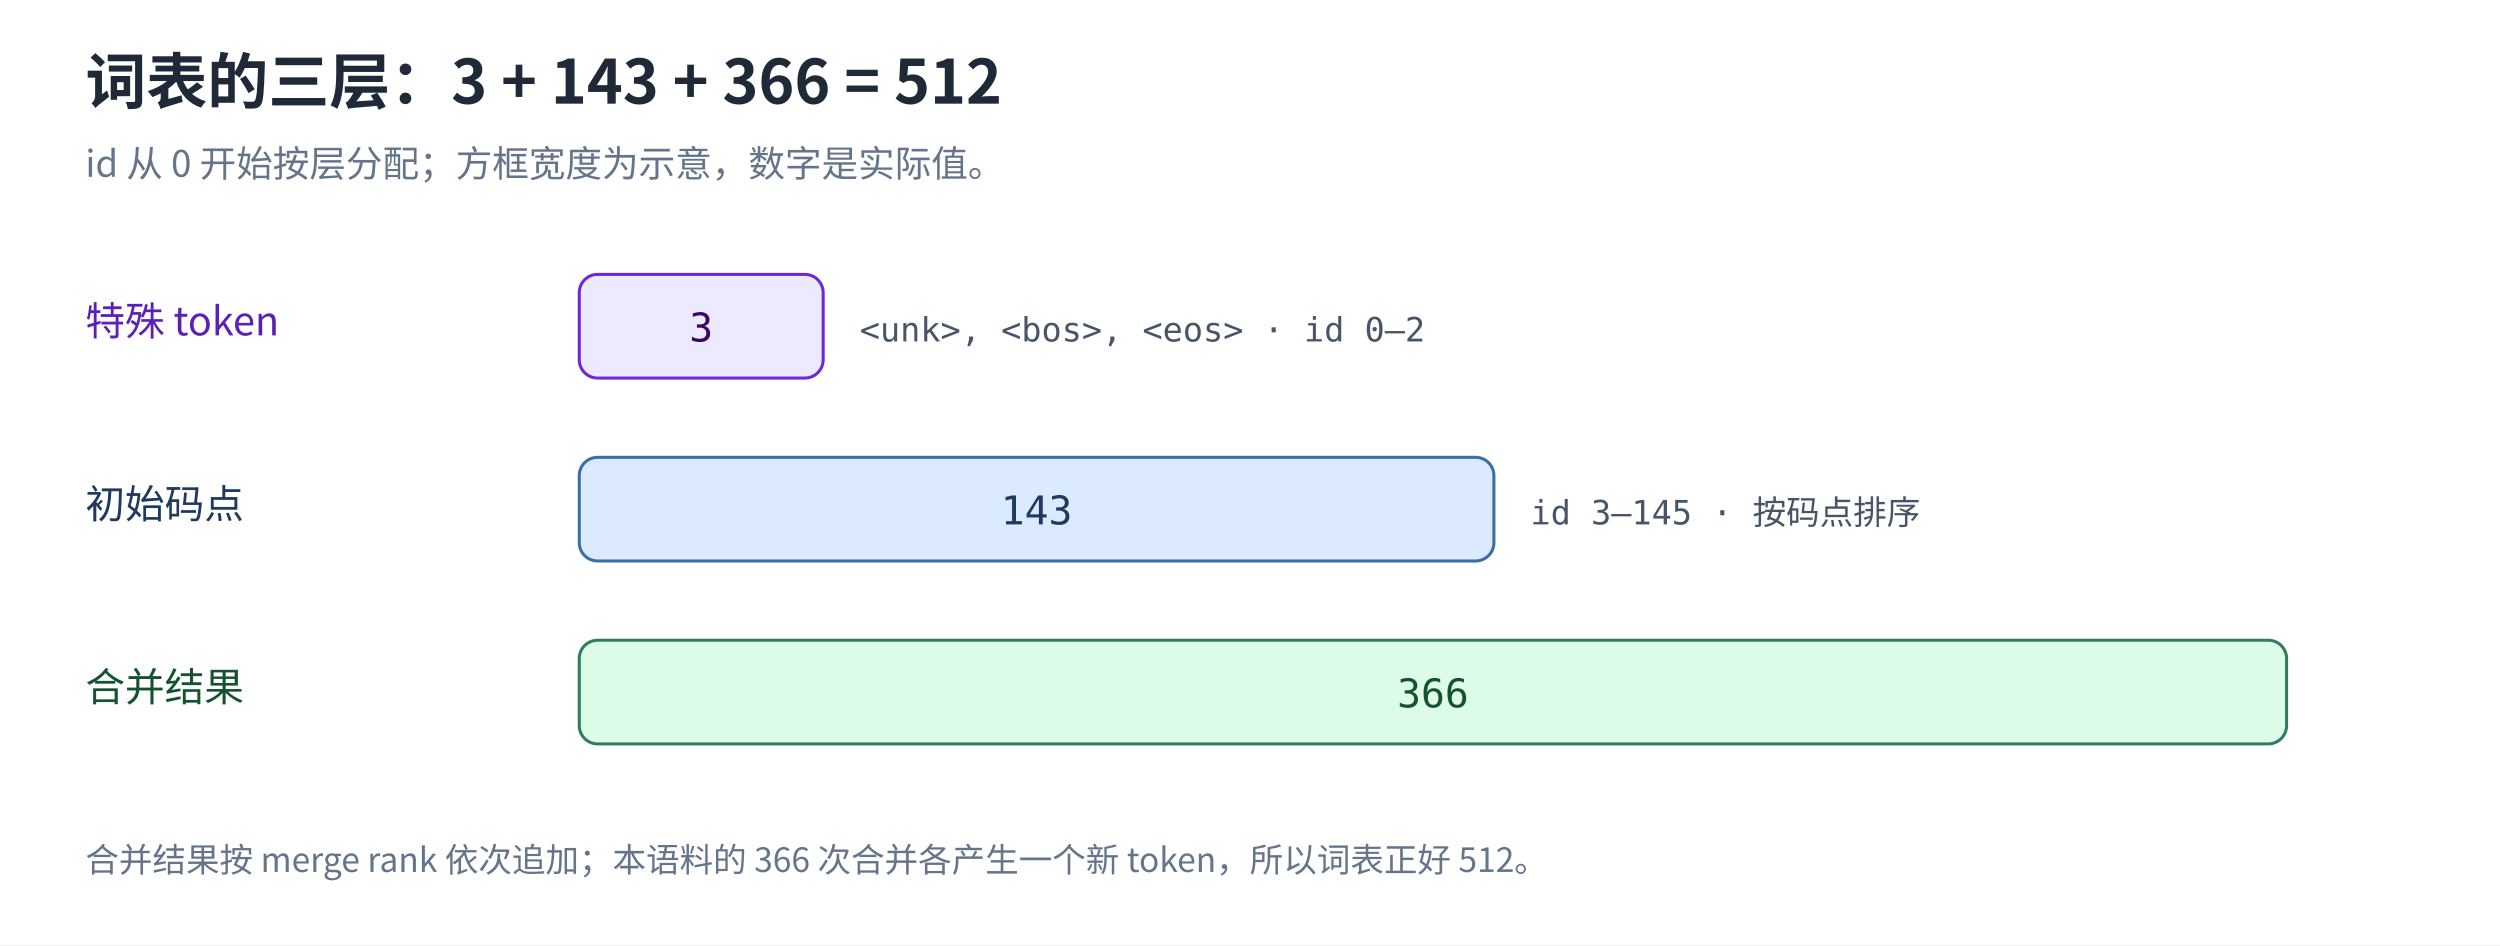
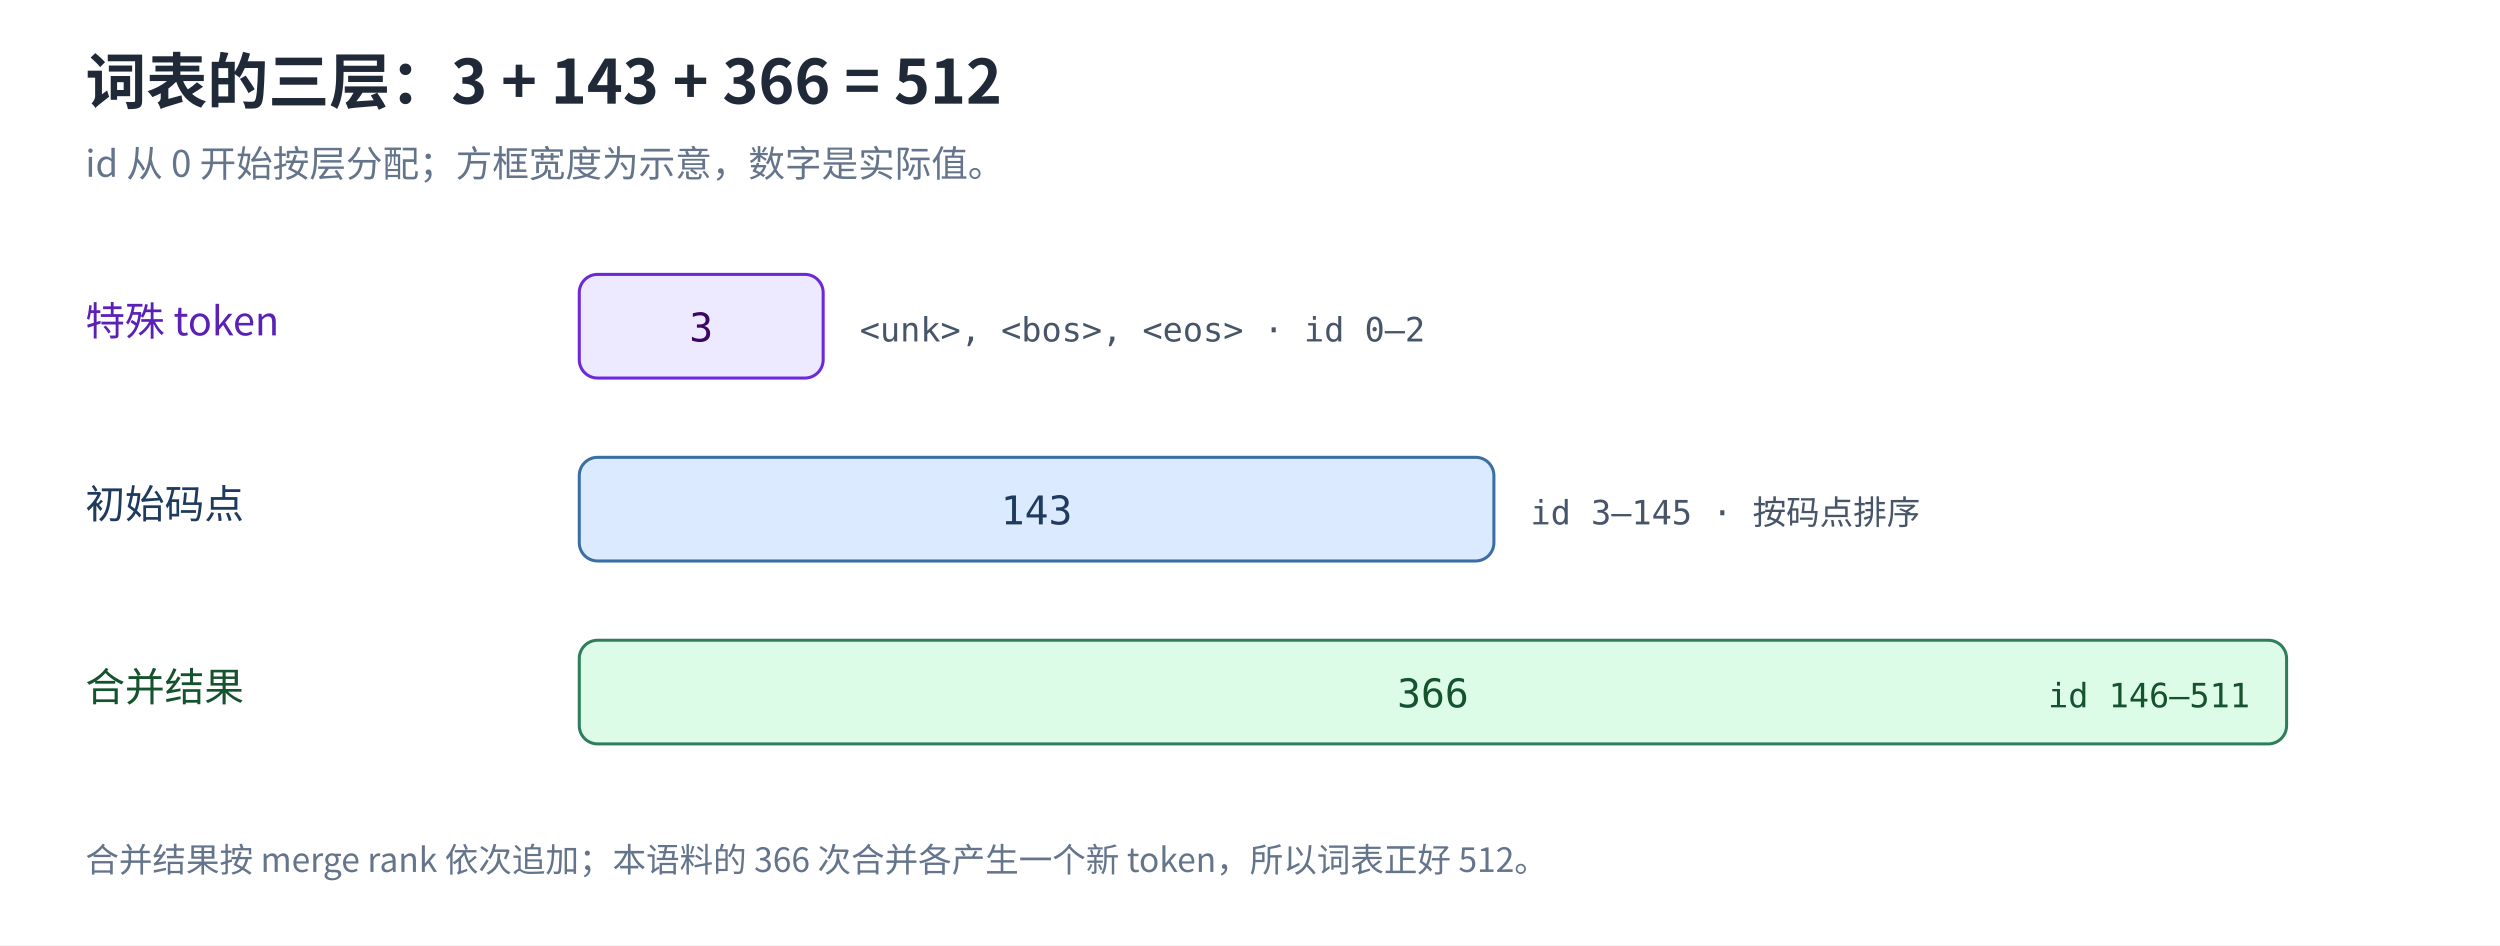
<svg xmlns="http://www.w3.org/2000/svg" width="820" height="310" style="width:100%;height:auto" viewBox="0 0 820 310" role="img" aria-labelledby="title desc">
  <rect width="820" height="310" fill="#ffffff" />
  <text x="28" y="34" font-family="system-ui, 'Noto Sans CJK SC', sans-serif" font-size="20" font-weight="600" fill="#1f2937">词表的三层：3 + 143 + 366 = 512</text>
  <text x="28" y="58" font-family="system-ui, 'Noto Sans CJK SC', sans-serif" font-size="12" fill="#64748b">id 从 0 开始按层分配；方框宽度为示意，数字是实际值。</text>
  <text x="28" y="110" font-family="system-ui, 'Noto Sans CJK SC', sans-serif" font-size="13" fill="#5b21b6">特殊 token</text>
  <rect x="190" y="90" width="80" height="34" rx="6" fill="#ede9fe" stroke="#6d28d9" />
  <text x="230" y="112" text-anchor="middle" font-family="ui-monospace, monospace" font-size="13" fill="#3b0764">3</text>
  <text x="282" y="112" font-family="ui-monospace, monospace" font-size="11" fill="#475569">&lt;unk&gt;, &lt;bos&gt;, &lt;eos&gt; · id 0–2</text>
  <text x="28" y="170" font-family="system-ui, 'Noto Sans CJK SC', sans-serif" font-size="13" fill="#1e3a5f">初始码点</text>
  <rect x="190" y="150" width="300" height="34" rx="6" fill="#dbeafe" stroke="#3b6ea5" />
  <text x="340" y="172" text-anchor="middle" font-family="ui-monospace, monospace" font-size="13" fill="#1e3a5f">143</text>
  <text x="502" y="172" font-family="ui-monospace, monospace" font-size="11" fill="#475569">id 3–145 · 按码点排序</text>
  <text x="28" y="230" font-family="system-ui, 'Noto Sans CJK SC', sans-serif" font-size="13" fill="#14532d">合并结果</text>
  <rect x="190" y="210" width="560" height="34" rx="6" fill="#dcfce7" stroke="#2f7d5c" />
  <text x="470" y="232" text-anchor="middle" font-family="ui-monospace, monospace" font-size="13" fill="#14532d">366</text>
+   <text x="738" y="232" text-anchor="end" font-family="ui-monospace, monospace" font-size="11" fill="#14532d">id 146–511</text>
  <text x="28" y="286" font-family="system-ui, 'Noto Sans CJK SC', sans-serif" font-size="11" fill="#64748b">合并结果按 merge rank 依次追加；本语料的 366 次合并各产生一个新 token，所以词表正好 512。</text>
</svg>
